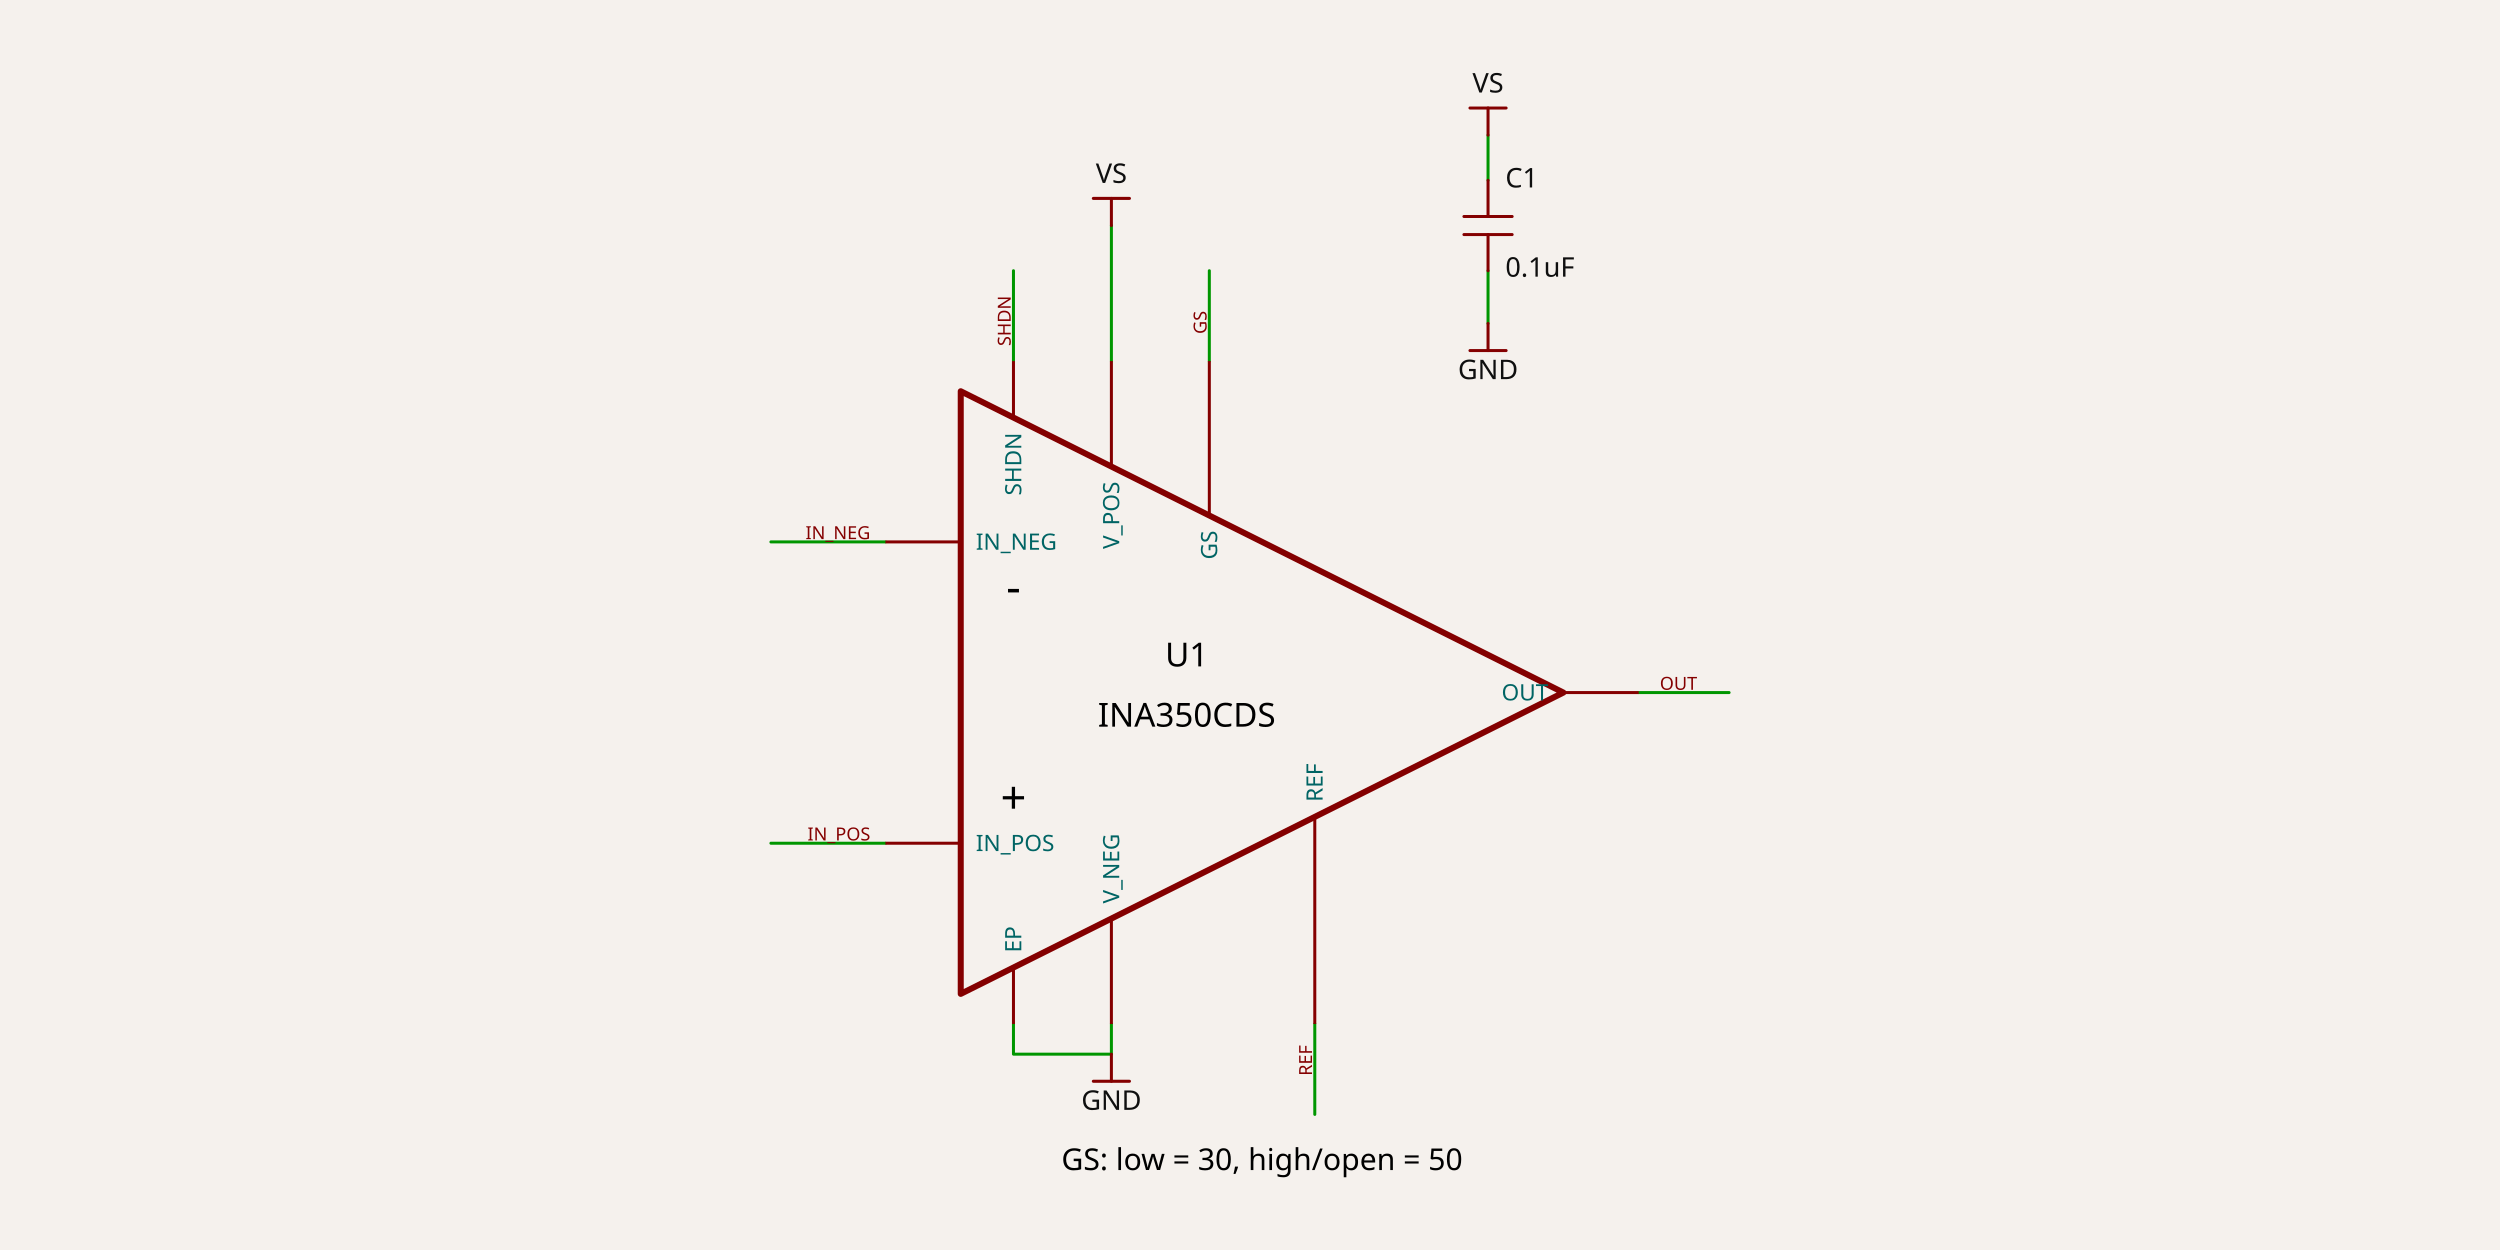
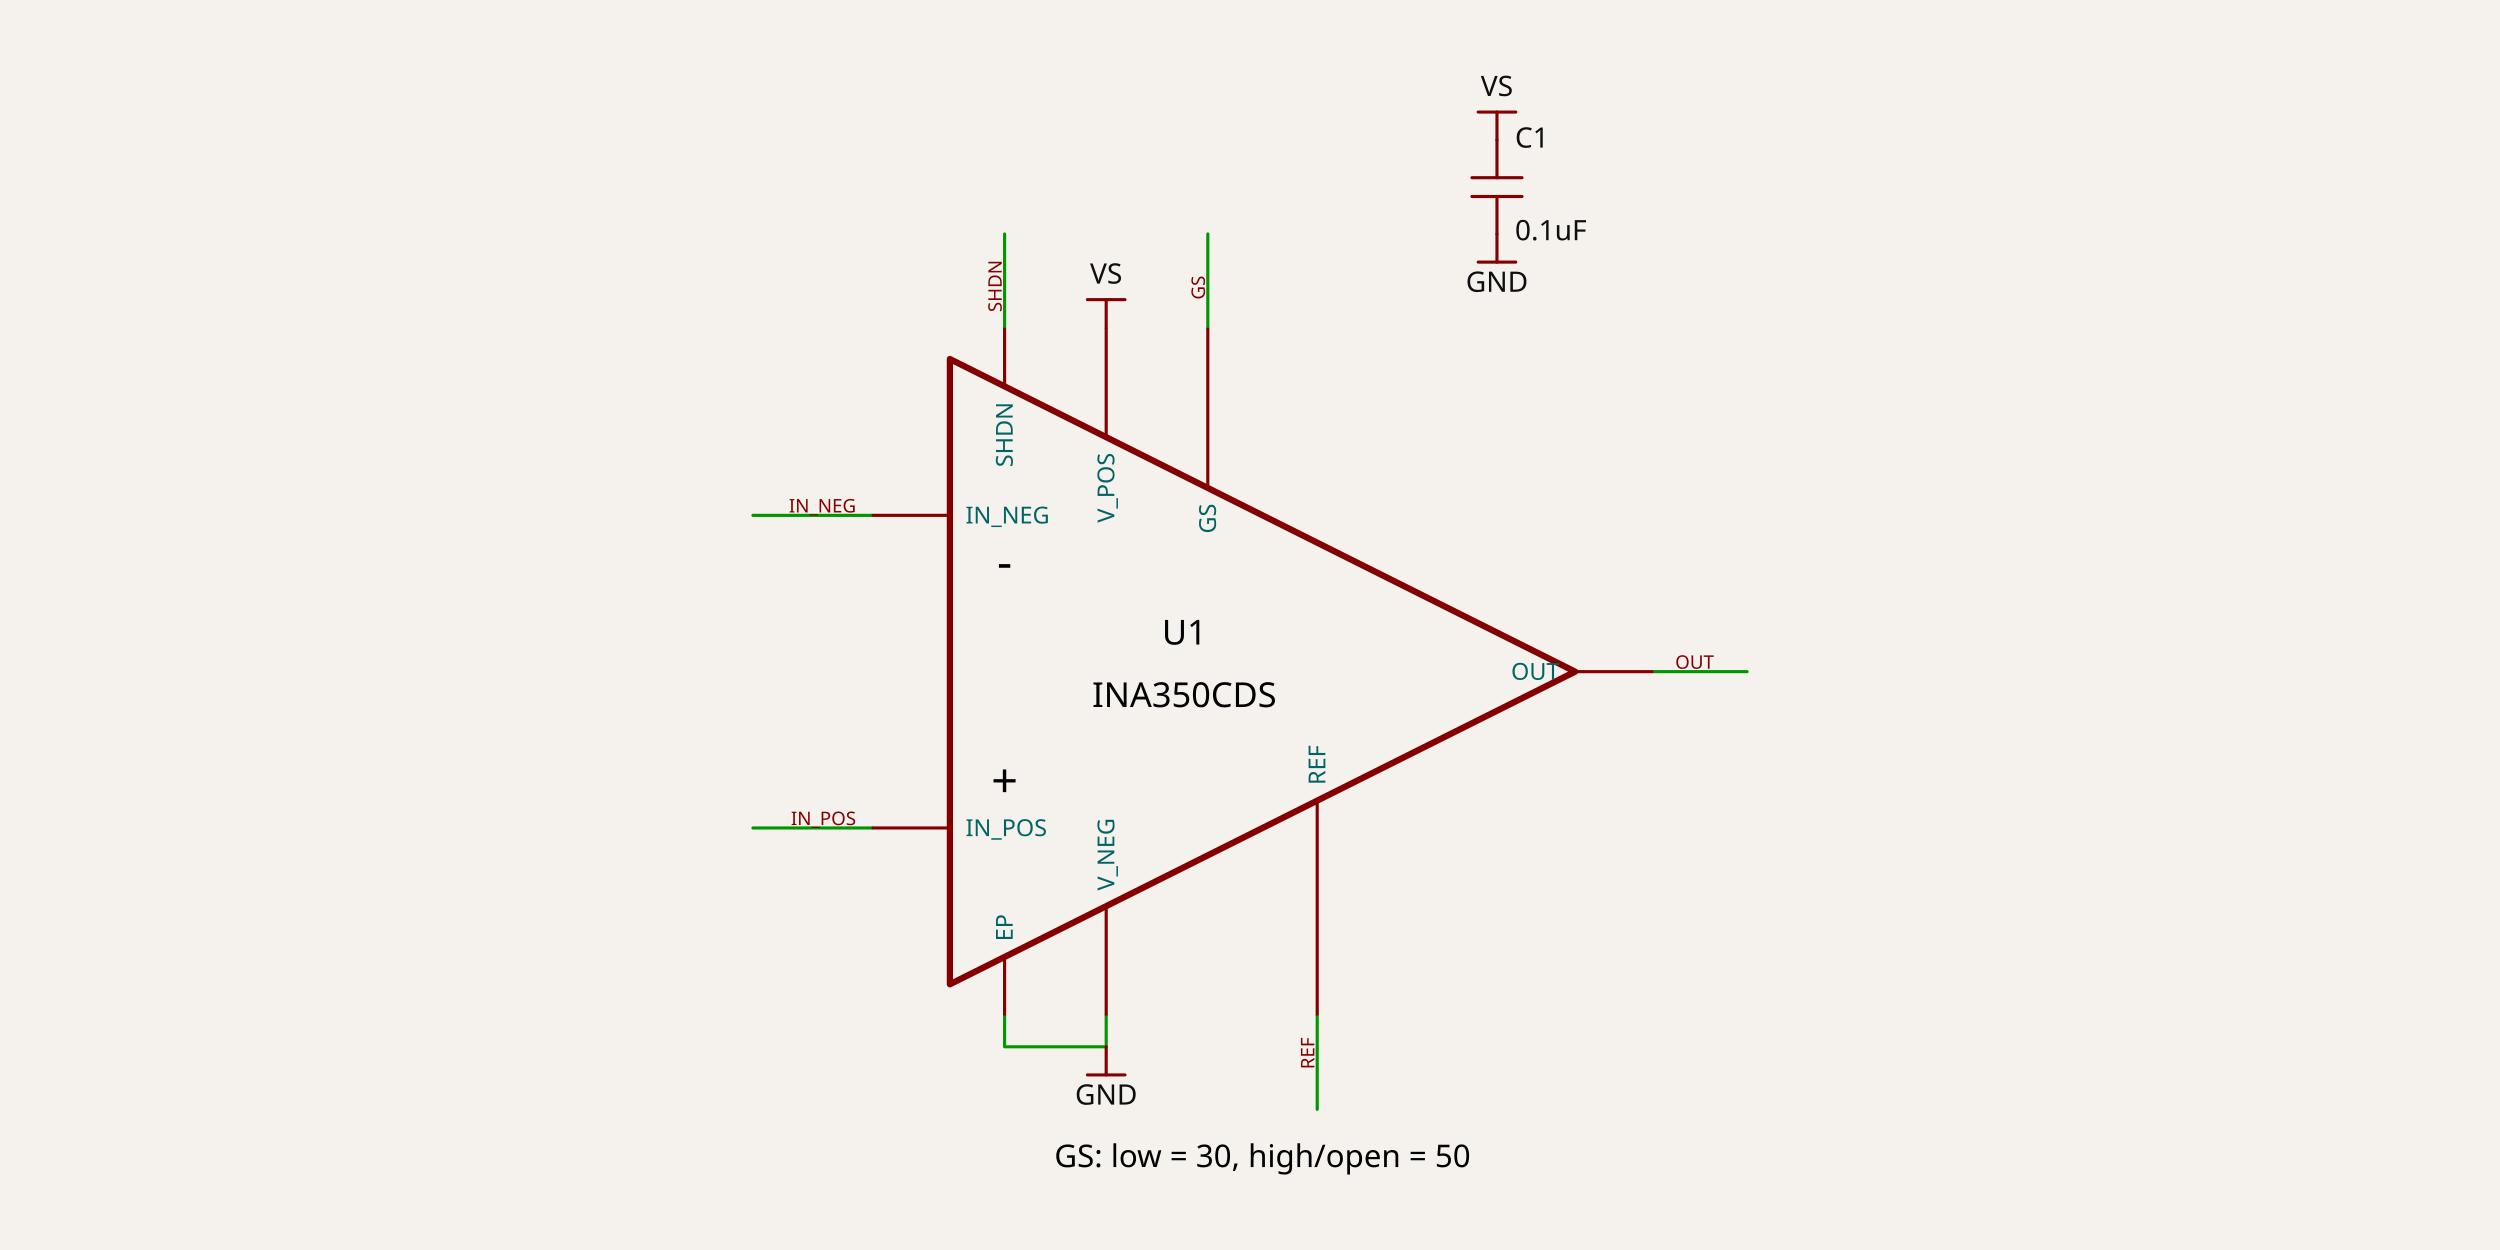
- <svg xmlns="http://www.w3.org/2000/svg" class="tscircuit-schematic" width="1200" height="600" style="background-color: rgb(245, 241, 237)" data-real-to-screen-transform="matrix(72.3158757453,0,0,-72.3158757453,605.7852700596,332.4312597426)">
+ <svg xmlns="http://www.w3.org/2000/svg" class="tscircuit-schematic" width="1200" height="600" style="background-color: rgb(245, 241, 237)" data-real-to-screen-transform="matrix(75.0287610251,0,0,-75.0287610251,606.002300882,322.3935842073)">
  <style>
              .boundary { fill: rgb(245, 241, 237); }
              .schematic-boundary { fill: none; stroke: #fff; }
              .component { fill: none; stroke: rgb(132, 0, 0); }
              .chip { fill: rgb(255, 255, 194); stroke: rgb(132, 0, 0); }
              .component-pin { fill: none; stroke: rgb(132, 0, 0); }
              .text { font-family: sans-serif; fill: rgb(0, 150, 0); }
              .pin-number { fill: rgb(169, 0, 0); }
              .port-label { fill: rgb(0, 100, 100); }
              .component-name { fill: rgb(0, 100, 100); }
              
            </style>
  <rect class="boundary" x="0" y="0" width="1200" height="600" />
-   <g class="trace sch-trace" data-layer="base" data-circuit-json-type="schematic_trace" data-schematic-trace-id="schematic_trace_0" data-subcircuit-connectivity-map-key="unnamedsubcircuitsubcircuit_source_group_0_connectivity_net3">
-     <path d="M 533.469 173.336 L 533.469 108.252" class="trace-invisible-hover-outline sch-trace-hitbox" stroke="rgb(0, 150, 0)" fill="none" stroke-width="11.571px" stroke-linecap="round" opacity="0" stroke-linejoin="round" />
-     <path class="sch-trace-path" d="M 533.469 173.336 L 533.469 108.252" stroke="rgb(0, 150, 0)" fill="none" stroke-width="1.446px" stroke-linecap="round" stroke-linejoin="round" />
+   <g class="trace sch-trace" data-layer="base" data-circuit-json-type="schematic_trace" data-schematic-trace-id="schematic_trace_0" data-subcircuit-connectivity-map-key="unnamedsubcircuitsubcircuit_source_group_0_connectivity_net6">
+     <path d="M 530.974 487.457 L 530.974 502.463 L 482.205 502.463 L 482.205 487.457" class="trace-invisible-hover-outline sch-trace-hitbox" stroke="rgb(0, 150, 0)" fill="none" stroke-width="12.005px" stroke-linecap="round" opacity="0" stroke-linejoin="round" />
+     <path class="sch-trace-path" d="M 530.974 487.457 L 530.974 502.463 L 482.205 502.463 L 482.205 487.457" stroke="rgb(0, 150, 0)" fill="none" stroke-width="1.501px" stroke-linecap="round" stroke-linejoin="round" />
  </g>
-   <g class="trace sch-trace" data-layer="base" data-circuit-json-type="schematic_trace" data-schematic-trace-id="schematic_trace_1" data-subcircuit-connectivity-map-key="unnamedsubcircuitsubcircuit_source_group_0_connectivity_net3">
-     <path d="M 714.259 86.557 L 714.259 64.863" class="trace-invisible-hover-outline sch-trace-hitbox" stroke="rgb(0, 150, 0)" fill="none" stroke-width="11.571px" stroke-linecap="round" opacity="0" stroke-linejoin="round" />
-     <path class="sch-trace-path" d="M 714.259 86.557 L 714.259 64.863" stroke="rgb(0, 150, 0)" fill="none" stroke-width="1.446px" stroke-linecap="round" stroke-linejoin="round" />
+   <g class="trace sch-trace" data-layer="base" data-circuit-json-type="schematic_trace" data-schematic-trace-id="schematic_trace_1" data-subcircuit-connectivity-map-key="unnamedsubcircuitsubcircuit_source_group_0_connectivity_net0">
+     <path d="M 418.43 247.365 L 361.409 247.365" class="trace-invisible-hover-outline sch-trace-hitbox" stroke="rgb(0, 150, 0)" fill="none" stroke-width="12.005px" stroke-linecap="round" opacity="0" stroke-linejoin="round" />
+     <path class="sch-trace-path" d="M 418.43 247.365 L 361.409 247.365" stroke="rgb(0, 150, 0)" fill="none" stroke-width="1.501px" stroke-linecap="round" stroke-linejoin="round" />
  </g>
-   <g class="trace sch-trace" data-layer="base" data-circuit-json-type="schematic_trace" data-schematic-trace-id="schematic_trace_2" data-subcircuit-connectivity-map-key="unnamedsubcircuitsubcircuit_source_group_0_connectivity_net7">
-     <path d="M 714.259 129.947 L 714.259 155.257" class="trace-invisible-hover-outline sch-trace-hitbox" stroke="rgb(0, 150, 0)" fill="none" stroke-width="11.571px" stroke-linecap="round" opacity="0" stroke-linejoin="round" />
-     <path class="sch-trace-path" d="M 714.259 129.947 L 714.259 155.257" stroke="rgb(0, 150, 0)" fill="none" stroke-width="1.446px" stroke-linecap="round" stroke-linejoin="round" />
+   <g class="trace sch-trace" data-layer="base" data-circuit-json-type="schematic_trace" data-schematic-trace-id="schematic_trace_2" data-subcircuit-connectivity-map-key="unnamedsubcircuitsubcircuit_source_group_0_connectivity_net1">
+     <path d="M 418.43 397.422 L 361.409 397.422" class="trace-invisible-hover-outline sch-trace-hitbox" stroke="rgb(0, 150, 0)" fill="none" stroke-width="12.005px" stroke-linecap="round" opacity="0" stroke-linejoin="round" />
+     <path class="sch-trace-path" d="M 418.43 397.422 L 361.409 397.422" stroke="rgb(0, 150, 0)" fill="none" stroke-width="1.501px" stroke-linecap="round" stroke-linejoin="round" />
  </g>
-   <g class="trace sch-trace" data-layer="base" data-circuit-json-type="schematic_trace" data-schematic-trace-id="schematic_trace_3" data-subcircuit-connectivity-map-key="unnamedsubcircuitsubcircuit_source_group_0_connectivity_net7">
-     <path d="M 533.469 491.526 L 533.469 505.989 L 486.464 505.989 L 486.464 491.526" class="trace-invisible-hover-outline sch-trace-hitbox" stroke="rgb(0, 150, 0)" fill="none" stroke-width="11.571px" stroke-linecap="round" opacity="0" stroke-linejoin="round" />
-     <path class="sch-trace-path" d="M 533.469 491.526 L 533.469 505.989 L 486.464 505.989 L 486.464 491.526" stroke="rgb(0, 150, 0)" fill="none" stroke-width="1.446px" stroke-linecap="round" stroke-linejoin="round" />
+   <g class="trace sch-trace" data-layer="base" data-circuit-json-type="schematic_trace" data-schematic-trace-id="schematic_trace_3" data-subcircuit-connectivity-map-key="unnamedsubcircuitsubcircuit_source_group_0_connectivity_net2">
+     <path d="M 793.574 322.394 L 838.591 322.394" class="trace-invisible-hover-outline sch-trace-hitbox" stroke="rgb(0, 150, 0)" fill="none" stroke-width="12.005px" stroke-linecap="round" opacity="0" stroke-linejoin="round" />
+     <path class="sch-trace-path" d="M 793.574 322.394 L 838.591 322.394" stroke="rgb(0, 150, 0)" fill="none" stroke-width="1.501px" stroke-linecap="round" stroke-linejoin="round" />
  </g>
-   <g class="trace sch-trace" data-layer="base" data-circuit-json-type="schematic_trace" data-schematic-trace-id="schematic_trace_4" data-subcircuit-connectivity-map-key="unnamedsubcircuitsubcircuit_source_group_0_connectivity_net0">
-     <path d="M 424.996 260.115 L 370.036 260.115" class="trace-invisible-hover-outline sch-trace-hitbox" stroke="rgb(0, 150, 0)" fill="none" stroke-width="11.571px" stroke-linecap="round" opacity="0" stroke-linejoin="round" />
-     <path class="sch-trace-path" d="M 424.996 260.115 L 370.036 260.115" stroke="rgb(0, 150, 0)" fill="none" stroke-width="1.446px" stroke-linecap="round" stroke-linejoin="round" />
+   <g class="trace sch-trace" data-layer="base" data-circuit-json-type="schematic_trace" data-schematic-trace-id="schematic_trace_4" data-subcircuit-connectivity-map-key="unnamedsubcircuitsubcircuit_source_group_0_connectivity_net4">
+     <path d="M 482.205 157.33 L 482.205 112.313" class="trace-invisible-hover-outline sch-trace-hitbox" stroke="rgb(0, 150, 0)" fill="none" stroke-width="12.005px" stroke-linecap="round" opacity="0" stroke-linejoin="round" />
+     <path class="sch-trace-path" d="M 482.205 157.33 L 482.205 112.313" stroke="rgb(0, 150, 0)" fill="none" stroke-width="1.501px" stroke-linecap="round" stroke-linejoin="round" />
  </g>
-   <g class="trace sch-trace" data-layer="base" data-circuit-json-type="schematic_trace" data-schematic-trace-id="schematic_trace_5" data-subcircuit-connectivity-map-key="unnamedsubcircuitsubcircuit_source_group_0_connectivity_net1">
-     <path d="M 424.996 404.747 L 370.036 404.747" class="trace-invisible-hover-outline sch-trace-hitbox" stroke="rgb(0, 150, 0)" fill="none" stroke-width="11.571px" stroke-linecap="round" opacity="0" stroke-linejoin="round" />
-     <path class="sch-trace-path" d="M 424.996 404.747 L 370.036 404.747" stroke="rgb(0, 150, 0)" fill="none" stroke-width="1.446px" stroke-linecap="round" stroke-linejoin="round" />
+   <g class="trace sch-trace" data-layer="base" data-circuit-json-type="schematic_trace" data-schematic-trace-id="schematic_trace_5" data-subcircuit-connectivity-map-key="unnamedsubcircuitsubcircuit_source_group_0_connectivity_net5">
+     <path d="M 579.742 157.33 L 579.742 112.313" class="trace-invisible-hover-outline sch-trace-hitbox" stroke="rgb(0, 150, 0)" fill="none" stroke-width="12.005px" stroke-linecap="round" opacity="0" stroke-linejoin="round" />
+     <path class="sch-trace-path" d="M 579.742 157.33 L 579.742 112.313" stroke="rgb(0, 150, 0)" fill="none" stroke-width="1.501px" stroke-linecap="round" stroke-linejoin="round" />
  </g>
-   <g class="trace sch-trace" data-layer="base" data-circuit-json-type="schematic_trace" data-schematic-trace-id="schematic_trace_6" data-subcircuit-connectivity-map-key="unnamedsubcircuitsubcircuit_source_group_0_connectivity_net2">
-     <path d="M 786.575 332.431 L 829.964 332.431" class="trace-invisible-hover-outline sch-trace-hitbox" stroke="rgb(0, 150, 0)" fill="none" stroke-width="11.571px" stroke-linecap="round" opacity="0" stroke-linejoin="round" />
-     <path class="sch-trace-path" d="M 786.575 332.431 L 829.964 332.431" stroke="rgb(0, 150, 0)" fill="none" stroke-width="1.446px" stroke-linecap="round" stroke-linejoin="round" />
+   <g class="trace sch-trace" data-layer="base" data-circuit-json-type="schematic_trace" data-schematic-trace-id="schematic_trace_6" data-subcircuit-connectivity-map-key="unnamedsubcircuitsubcircuit_source_group_0_connectivity_net7">
+     <path d="M 632.262 487.457 L 632.262 532.474" class="trace-invisible-hover-outline sch-trace-hitbox" stroke="rgb(0, 150, 0)" fill="none" stroke-width="12.005px" stroke-linecap="round" opacity="0" stroke-linejoin="round" />
+     <path class="sch-trace-path" d="M 632.262 487.457 L 632.262 532.474" stroke="rgb(0, 150, 0)" fill="none" stroke-width="1.501px" stroke-linecap="round" stroke-linejoin="round" />
  </g>
-   <g class="trace sch-trace" data-layer="base" data-circuit-json-type="schematic_trace" data-schematic-trace-id="schematic_trace_7" data-subcircuit-connectivity-map-key="unnamedsubcircuitsubcircuit_source_group_0_connectivity_net4">
-     <path d="M 486.464 173.336 L 486.464 129.947" class="trace-invisible-hover-outline sch-trace-hitbox" stroke="rgb(0, 150, 0)" fill="none" stroke-width="11.571px" stroke-linecap="round" opacity="0" stroke-linejoin="round" />
-     <path class="sch-trace-path" d="M 486.464 173.336 L 486.464 129.947" stroke="rgb(0, 150, 0)" fill="none" stroke-width="1.446px" stroke-linecap="round" stroke-linejoin="round" />
-   </g>
-   <g class="trace sch-trace" data-layer="base" data-circuit-json-type="schematic_trace" data-schematic-trace-id="schematic_trace_8" data-subcircuit-connectivity-map-key="unnamedsubcircuitsubcircuit_source_group_0_connectivity_net5">
-     <path d="M 580.475 173.336 L 580.475 129.947" class="trace-invisible-hover-outline sch-trace-hitbox" stroke="rgb(0, 150, 0)" fill="none" stroke-width="11.571px" stroke-linecap="round" opacity="0" stroke-linejoin="round" />
-     <path class="sch-trace-path" d="M 580.475 173.336 L 580.475 129.947" stroke="rgb(0, 150, 0)" fill="none" stroke-width="1.446px" stroke-linecap="round" stroke-linejoin="round" />
-   </g>
-   <g class="trace sch-trace" data-layer="base" data-circuit-json-type="schematic_trace" data-schematic-trace-id="schematic_trace_9" data-subcircuit-connectivity-map-key="unnamedsubcircuitsubcircuit_source_group_0_connectivity_net8">
-     <path d="M 631.096 491.526 L 631.096 534.916" class="trace-invisible-hover-outline sch-trace-hitbox" stroke="rgb(0, 150, 0)" fill="none" stroke-width="11.571px" stroke-linecap="round" opacity="0" stroke-linejoin="round" />
-     <path class="sch-trace-path" d="M 631.096 491.526 L 631.096 534.916" stroke="rgb(0, 150, 0)" fill="none" stroke-width="1.446px" stroke-linecap="round" stroke-linejoin="round" />
-   </g>
-   <g class="trace-overlays sch-trace-overlays" data-layer="overlay" data-circuit-json-type="schematic_trace" data-schematic-trace-id="schematic_trace_0" data-subcircuit-connectivity-map-key="unnamedsubcircuitsubcircuit_source_group_0_connectivity_net3" />
-   <g class="trace-overlays sch-trace-overlays" data-layer="overlay" data-circuit-json-type="schematic_trace" data-schematic-trace-id="schematic_trace_1" data-subcircuit-connectivity-map-key="unnamedsubcircuitsubcircuit_source_group_0_connectivity_net3" />
-   <g class="trace-overlays sch-trace-overlays" data-layer="overlay" data-circuit-json-type="schematic_trace" data-schematic-trace-id="schematic_trace_2" data-subcircuit-connectivity-map-key="unnamedsubcircuitsubcircuit_source_group_0_connectivity_net7" />
-   <g class="trace-overlays sch-trace-overlays" data-layer="overlay" data-circuit-json-type="schematic_trace" data-schematic-trace-id="schematic_trace_3" data-subcircuit-connectivity-map-key="unnamedsubcircuitsubcircuit_source_group_0_connectivity_net7" />
-   <g class="trace-overlays sch-trace-overlays" data-layer="overlay" data-circuit-json-type="schematic_trace" data-schematic-trace-id="schematic_trace_4" data-subcircuit-connectivity-map-key="unnamedsubcircuitsubcircuit_source_group_0_connectivity_net0" />
-   <g class="trace-overlays sch-trace-overlays" data-layer="overlay" data-circuit-json-type="schematic_trace" data-schematic-trace-id="schematic_trace_5" data-subcircuit-connectivity-map-key="unnamedsubcircuitsubcircuit_source_group_0_connectivity_net1" />
-   <g class="trace-overlays sch-trace-overlays" data-layer="overlay" data-circuit-json-type="schematic_trace" data-schematic-trace-id="schematic_trace_6" data-subcircuit-connectivity-map-key="unnamedsubcircuitsubcircuit_source_group_0_connectivity_net2" />
-   <g class="trace-overlays sch-trace-overlays" data-layer="overlay" data-circuit-json-type="schematic_trace" data-schematic-trace-id="schematic_trace_7" data-subcircuit-connectivity-map-key="unnamedsubcircuitsubcircuit_source_group_0_connectivity_net4" />
-   <g class="trace-overlays sch-trace-overlays" data-layer="overlay" data-circuit-json-type="schematic_trace" data-schematic-trace-id="schematic_trace_8" data-subcircuit-connectivity-map-key="unnamedsubcircuitsubcircuit_source_group_0_connectivity_net5" />
-   <g class="trace-overlays sch-trace-overlays" data-layer="overlay" data-circuit-json-type="schematic_trace" data-schematic-trace-id="schematic_trace_9" data-subcircuit-connectivity-map-key="unnamedsubcircuitsubcircuit_source_group_0_connectivity_net8" />
+   <g class="trace-overlays sch-trace-overlays" data-layer="overlay" data-circuit-json-type="schematic_trace" data-schematic-trace-id="schematic_trace_0" data-subcircuit-connectivity-map-key="unnamedsubcircuitsubcircuit_source_group_0_connectivity_net6" />
+   <g class="trace-overlays sch-trace-overlays" data-layer="overlay" data-circuit-json-type="schematic_trace" data-schematic-trace-id="schematic_trace_1" data-subcircuit-connectivity-map-key="unnamedsubcircuitsubcircuit_source_group_0_connectivity_net0" />
+   <g class="trace-overlays sch-trace-overlays" data-layer="overlay" data-circuit-json-type="schematic_trace" data-schematic-trace-id="schematic_trace_2" data-subcircuit-connectivity-map-key="unnamedsubcircuitsubcircuit_source_group_0_connectivity_net1" />
+   <g class="trace-overlays sch-trace-overlays" data-layer="overlay" data-circuit-json-type="schematic_trace" data-schematic-trace-id="schematic_trace_3" data-subcircuit-connectivity-map-key="unnamedsubcircuitsubcircuit_source_group_0_connectivity_net2" />
+   <g class="trace-overlays sch-trace-overlays" data-layer="overlay" data-circuit-json-type="schematic_trace" data-schematic-trace-id="schematic_trace_4" data-subcircuit-connectivity-map-key="unnamedsubcircuitsubcircuit_source_group_0_connectivity_net4" />
+   <g class="trace-overlays sch-trace-overlays" data-layer="overlay" data-circuit-json-type="schematic_trace" data-schematic-trace-id="schematic_trace_5" data-subcircuit-connectivity-map-key="unnamedsubcircuitsubcircuit_source_group_0_connectivity_net5" />
+   <g class="trace-overlays sch-trace-overlays" data-layer="overlay" data-circuit-json-type="schematic_trace" data-schematic-trace-id="schematic_trace_6" data-subcircuit-connectivity-map-key="unnamedsubcircuitsubcircuit_source_group_0_connectivity_net7" />
  <g class="sch-component" data-circuit-json-type="schematic_component" data-schematic-component-id="schematic_component_0">
-     <line class="sch-line" x1="424.996" y1="260.115" x2="461.154" y2="260.115" stroke="rgba(132, 0, 0)" stroke-width="1.446" data-schematic-line-id="schematic_line_0" data-schematic-component-id="schematic_component_0" />
-     <line class="sch-line" x1="424.996" y1="404.747" x2="461.154" y2="404.747" stroke="rgba(132, 0, 0)" stroke-width="1.446" data-schematic-line-id="schematic_line_1" data-schematic-component-id="schematic_component_0" />
-     <line class="sch-line" x1="786.575" y1="332.431" x2="750.417" y2="332.431" stroke="rgba(132, 0, 0)" stroke-width="1.446" data-schematic-line-id="schematic_line_2" data-schematic-component-id="schematic_component_0" />
-     <line class="sch-line" x1="486.464" y1="173.336" x2="486.464" y2="200.455" stroke="rgba(132, 0, 0)" stroke-width="1.446" data-schematic-line-id="schematic_line_3" data-schematic-component-id="schematic_component_0" />
-     <line class="sch-line" x1="533.469" y1="173.336" x2="533.469" y2="223.957" stroke="rgba(132, 0, 0)" stroke-width="1.446" data-schematic-line-id="schematic_line_4" data-schematic-component-id="schematic_component_0" />
-     <line class="sch-line" x1="580.475" y1="173.336" x2="580.475" y2="247.46" stroke="rgba(132, 0, 0)" stroke-width="1.446" data-schematic-line-id="schematic_line_5" data-schematic-component-id="schematic_component_0" />
-     <line class="sch-line" x1="486.464" y1="491.526" x2="486.464" y2="464.408" stroke="rgba(132, 0, 0)" stroke-width="1.446" data-schematic-line-id="schematic_line_6" data-schematic-component-id="schematic_component_0" />
-     <line class="sch-line" x1="533.469" y1="491.526" x2="533.469" y2="440.905" stroke="rgba(132, 0, 0)" stroke-width="1.446" data-schematic-line-id="schematic_line_7" data-schematic-component-id="schematic_component_0" />
-     <line class="sch-line" x1="631.096" y1="491.526" x2="631.096" y2="392.092" stroke="rgba(132, 0, 0)" stroke-width="1.446" data-schematic-line-id="schematic_line_8" data-schematic-component-id="schematic_component_0" />
-     <path class="sch-path" d="M 461.154 187.8 L 750.417 332.431 L 461.154 477.063 L 461.154 187.8" stroke="rgb(132, 0, 0)" stroke-width="2.893" fill="none" stroke-linecap="round" stroke-linejoin="round" data-schematic-component-id="schematic_component_0" />
-     <text class="port-label sch-pin-label" x="468.385" y="260.115" style="font-family: sans-serif;" fill="rgb(0, 100, 100)" text-anchor="start" dominant-baseline="middle" font-size="10.847px" transform="">IN_NEG</text>
-     <text class="port-label sch-pin-label" x="468.385" y="404.747" style="font-family: sans-serif;" fill="rgb(0, 100, 100)" text-anchor="start" dominant-baseline="middle" font-size="10.847px" transform="">IN_POS</text>
-     <text class="port-label sch-pin-label" x="743.185" y="332.431" style="font-family: sans-serif;" fill="rgb(0, 100, 100)" text-anchor="end" dominant-baseline="middle" font-size="10.847px" transform="">OUT</text>
-     <text class="port-label sch-pin-label" x="486.464" y="207.686" style="font-family: sans-serif;" fill="rgb(0, 100, 100)" text-anchor="end" dominant-baseline="middle" font-size="10.847px" transform="rotate(-90 486.4641 207.6864)">SHDN</text>
-     <text class="port-label sch-pin-label" x="533.469" y="231.189" style="font-family: sans-serif;" fill="rgb(0, 100, 100)" text-anchor="end" dominant-baseline="middle" font-size="10.847px" transform="rotate(-90 533.4694 231.189)">V_POS</text>
-     <text class="port-label sch-pin-label" x="580.475" y="254.692" style="font-family: sans-serif;" fill="rgb(0, 100, 100)" text-anchor="end" dominant-baseline="middle" font-size="10.847px" transform="rotate(-90 580.4747 254.6917)">GS</text>
-     <text class="port-label sch-pin-label" x="486.464" y="457.176" style="font-family: sans-serif;" fill="rgb(0, 100, 100)" text-anchor="start" dominant-baseline="middle" font-size="10.847px" transform="rotate(-90 486.4641 457.1761)">EP</text>
-     <text class="port-label sch-pin-label" x="533.469" y="433.673" style="font-family: sans-serif;" fill="rgb(0, 100, 100)" text-anchor="start" dominant-baseline="middle" font-size="10.847px" transform="rotate(-90 533.4694 433.6735)">V_NEG</text>
-     <text class="port-label sch-pin-label" x="631.096" y="384.86" style="font-family: sans-serif;" fill="rgb(0, 100, 100)" text-anchor="start" dominant-baseline="middle" font-size="10.847px" transform="rotate(-90 631.0958 384.8603)">REF</text>
+     <line class="sch-line" x1="418.43" y1="247.365" x2="455.945" y2="247.365" stroke="rgba(132, 0, 0)" stroke-width="1.501" data-schematic-line-id="schematic_line_0" data-schematic-component-id="schematic_component_0" />
+     <line class="sch-line" x1="418.43" y1="397.422" x2="455.945" y2="397.422" stroke="rgba(132, 0, 0)" stroke-width="1.501" data-schematic-line-id="schematic_line_1" data-schematic-component-id="schematic_component_0" />
+     <line class="sch-line" x1="793.574" y1="322.394" x2="756.06" y2="322.394" stroke="rgba(132, 0, 0)" stroke-width="1.501" data-schematic-line-id="schematic_line_2" data-schematic-component-id="schematic_component_0" />
+     <line class="sch-line" x1="482.205" y1="157.33" x2="482.205" y2="185.466" stroke="rgba(132, 0, 0)" stroke-width="1.501" data-schematic-line-id="schematic_line_3" data-schematic-component-id="schematic_component_0" />
+     <line class="sch-line" x1="530.974" y1="157.33" x2="530.974" y2="209.85" stroke="rgba(132, 0, 0)" stroke-width="1.501" data-schematic-line-id="schematic_line_4" data-schematic-component-id="schematic_component_0" />
+     <line class="sch-line" x1="579.742" y1="157.33" x2="579.742" y2="234.235" stroke="rgba(132, 0, 0)" stroke-width="1.501" data-schematic-line-id="schematic_line_5" data-schematic-component-id="schematic_component_0" />
+     <line class="sch-line" x1="482.205" y1="487.457" x2="482.205" y2="459.321" stroke="rgba(132, 0, 0)" stroke-width="1.501" data-schematic-line-id="schematic_line_6" data-schematic-component-id="schematic_component_0" />
+     <line class="sch-line" x1="530.974" y1="487.457" x2="530.974" y2="434.937" stroke="rgba(132, 0, 0)" stroke-width="1.501" data-schematic-line-id="schematic_line_7" data-schematic-component-id="schematic_component_0" />
+     <line class="sch-line" x1="632.262" y1="487.457" x2="632.262" y2="384.292" stroke="rgba(132, 0, 0)" stroke-width="1.501" data-schematic-line-id="schematic_line_8" data-schematic-component-id="schematic_component_0" />
+     <path class="sch-path" d="M 455.945 172.336 L 756.06 322.394 L 455.945 472.451 L 455.945 172.336" stroke="rgb(132, 0, 0)" stroke-width="3.001" fill="none" stroke-linecap="round" stroke-linejoin="round" data-schematic-component-id="schematic_component_0" />
+     <text class="port-label sch-pin-label" x="463.448" y="247.365" style="font-family: sans-serif;" fill="rgb(0, 100, 100)" text-anchor="start" dominant-baseline="middle" font-size="11.254px" transform="">IN_NEG</text>
+     <text class="port-label sch-pin-label" x="463.448" y="397.422" style="font-family: sans-serif;" fill="rgb(0, 100, 100)" text-anchor="start" dominant-baseline="middle" font-size="11.254px" transform="">IN_POS</text>
+     <text class="port-label sch-pin-label" x="748.557" y="322.394" style="font-family: sans-serif;" fill="rgb(0, 100, 100)" text-anchor="end" dominant-baseline="middle" font-size="11.254px" transform="">OUT</text>
+     <text class="port-label sch-pin-label" x="482.205" y="192.969" style="font-family: sans-serif;" fill="rgb(0, 100, 100)" text-anchor="end" dominant-baseline="middle" font-size="11.254px" transform="rotate(-90 482.2048 192.969)">SHDN</text>
+     <text class="port-label sch-pin-label" x="530.974" y="217.353" style="font-family: sans-serif;" fill="rgb(0, 100, 100)" text-anchor="end" dominant-baseline="middle" font-size="11.254px" transform="rotate(-90 530.9735 217.3533)">V_POS</text>
+     <text class="port-label sch-pin-label" x="579.742" y="241.738" style="font-family: sans-serif;" fill="rgb(0, 100, 100)" text-anchor="end" dominant-baseline="middle" font-size="11.254px" transform="rotate(-90 579.7422 241.7377)">GS</text>
+     <text class="port-label sch-pin-label" x="482.205" y="451.818" style="font-family: sans-serif;" fill="rgb(0, 100, 100)" text-anchor="start" dominant-baseline="middle" font-size="11.254px" transform="rotate(-90 482.2048 451.8182)">EP</text>
+     <text class="port-label sch-pin-label" x="530.974" y="427.434" style="font-family: sans-serif;" fill="rgb(0, 100, 100)" text-anchor="start" dominant-baseline="middle" font-size="11.254px" transform="rotate(-90 530.9735 427.4338)">V_NEG</text>
+     <text class="port-label sch-pin-label" x="632.262" y="376.789" style="font-family: sans-serif;" fill="rgb(0, 100, 100)" text-anchor="start" dominant-baseline="middle" font-size="11.254px" transform="rotate(-90 632.2624 376.7894)">REF</text>
  </g>
  <g class="sch-component" data-circuit-json-type="schematic_component" data-schematic-component-id="schematic_component_1">
-     <rect class="component-overlay sch-component-overlay" x="702.687" y="86.557" width="23.144" height="43.39" fill="transparent" />
-     <path class="sch-component-symbol-path" d="M 714.259 129.947 L 714.259 112.591" stroke="rgb(132, 0, 0)" fill="none" stroke-width="1.446px" stroke-linecap="round" />
-     <path class="sch-component-symbol-path" d="M 714.259 103.913 L 714.259 86.557" stroke="rgb(132, 0, 0)" fill="none" stroke-width="1.446px" stroke-linecap="round" />
-     <path class="sch-component-symbol-path" d="M 725.831 112.591 L 702.687 112.591" stroke="rgb(132, 0, 0)" fill="none" stroke-width="1.446px" stroke-linecap="round" />
-     <path class="sch-component-symbol-path" d="M 725.831 103.913 L 702.687 103.913" stroke="rgb(132, 0, 0)" fill="none" stroke-width="1.446px" stroke-linecap="round" />
-     <text class="sch-component-name sch-component-text" x="722.575" y="93.789" stroke="rgb(245, 241, 237)" stroke-width="1.446px" paint-order="stroke" fill="rgb(15, 15, 15)" font-family="sans-serif" text-anchor="start" dominant-baseline="ideographic" font-size="13.017px">C1</text>
-     <text class="sch-component-text" x="722.575" y="122.715" fill="rgb(15, 15, 15)" font-family="sans-serif" text-anchor="start" dominant-baseline="hanging" font-size="13.017px">0.1uF</text>
+     <rect class="component-overlay sch-component-overlay" x="706.539" y="67.296" width="24.012" height="45.017" fill="transparent" />
+     <path class="sch-component-symbol-path" d="M 718.545 112.313 L 718.545 94.306" stroke="rgb(132, 0, 0)" fill="none" stroke-width="1.501px" stroke-linecap="round" />
+     <path class="sch-component-symbol-path" d="M 718.545 85.303 L 718.545 67.296" stroke="rgb(132, 0, 0)" fill="none" stroke-width="1.501px" stroke-linecap="round" />
+     <path class="sch-component-symbol-path" d="M 730.552 94.306 L 706.539 94.306" stroke="rgb(132, 0, 0)" fill="none" stroke-width="1.501px" stroke-linecap="round" />
+     <path class="sch-component-symbol-path" d="M 730.552 85.303 L 706.539 85.303" stroke="rgb(132, 0, 0)" fill="none" stroke-width="1.501px" stroke-linecap="round" />
+     <text class="sch-component-name sch-component-text" x="727.174" y="74.799" stroke="rgb(245, 241, 237)" stroke-width="1.501px" paint-order="stroke" fill="rgb(15, 15, 15)" font-family="sans-serif" text-anchor="start" dominant-baseline="ideographic" font-size="13.505px">C1</text>
+     <text class="sch-component-text" x="727.174" y="104.81" fill="rgb(15, 15, 15)" font-family="sans-serif" text-anchor="start" dominant-baseline="hanging" font-size="13.505px">0.1uF</text>
  </g>
  <g class="schematic-port-hover sch-port-hover" data-schematic-port-id="source_port_0">
-     <circle cx="424.996" cy="260.115" r="2.893" fill="red" opacity="0" />
+     <circle cx="418.43" cy="247.365" r="3.001" fill="red" opacity="0" />
  </g>
  <g class="schematic-port-hover sch-port-hover" data-schematic-port-id="source_port_1">
-     <circle cx="424.996" cy="404.747" r="2.893" fill="red" opacity="0" />
+     <circle cx="418.43" cy="397.422" r="3.001" fill="red" opacity="0" />
  </g>
  <g class="schematic-port-hover sch-port-hover" data-schematic-port-id="source_port_2">
-     <circle cx="786.575" cy="332.431" r="2.893" fill="red" opacity="0" />
+     <circle cx="793.574" cy="322.394" r="3.001" fill="red" opacity="0" />
  </g>
  <g class="schematic-port-hover sch-port-hover" data-schematic-port-id="source_port_3">
-     <circle cx="486.464" cy="173.336" r="2.893" fill="red" opacity="0" />
+     <circle cx="482.205" cy="157.33" r="3.001" fill="red" opacity="0" />
  </g>
  <g class="schematic-port-hover sch-port-hover" data-schematic-port-id="source_port_4">
-     <circle cx="533.469" cy="173.336" r="2.893" fill="red" opacity="0" />
+     <circle cx="530.974" cy="157.33" r="3.001" fill="red" opacity="0" />
  </g>
  <g class="schematic-port-hover sch-port-hover" data-schematic-port-id="source_port_5">
-     <circle cx="580.475" cy="173.336" r="2.893" fill="red" opacity="0" />
+     <circle cx="579.742" cy="157.33" r="3.001" fill="red" opacity="0" />
  </g>
  <g class="schematic-port-hover sch-port-hover" data-schematic-port-id="source_port_6">
-     <circle cx="486.464" cy="491.526" r="2.893" fill="red" opacity="0" />
+     <circle cx="482.205" cy="487.457" r="3.001" fill="red" opacity="0" />
  </g>
  <g class="schematic-port-hover sch-port-hover" data-schematic-port-id="source_port_7">
-     <circle cx="533.469" cy="491.526" r="2.893" fill="red" opacity="0" />
+     <circle cx="530.974" cy="487.457" r="3.001" fill="red" opacity="0" />
  </g>
  <g class="schematic-port-hover sch-port-hover" data-schematic-port-id="source_port_8">
-     <circle cx="631.096" cy="491.526" r="2.893" fill="red" opacity="0" />
+     <circle cx="632.262" cy="487.457" r="3.001" fill="red" opacity="0" />
  </g>
  <g class="schematic-port-hover sch-port-hover" data-schematic-port-id="source_port_9">
-     <circle cx="714.259" cy="86.557" r="2.893" fill="red" opacity="0" />
+     <circle cx="718.545" cy="67.296" r="3.001" fill="red" opacity="0" />
  </g>
  <g class="schematic-port-hover sch-port-hover" data-schematic-port-id="source_port_10">
-     <circle cx="714.259" cy="129.947" r="2.893" fill="red" opacity="0" />
+     <circle cx="718.545" cy="112.313" r="3.001" fill="red" opacity="0" />
  </g>
-   <rect class="component-overlay sch-component-overlay sch-net-label-overlay" data-circuit-json-type="schematic_net_label" data-schematic-net-label-id="schematic_net_label_0" x="524.791" y="95.235" width="17.356" height="13.017" fill="transparent" />
-   <path class="sch-net-label-symbol-path" data-circuit-json-type="schematic_net_label" data-schematic-net-label-id="schematic_net_label_0" d="M 542.147 95.235 L 524.791 95.235" stroke="rgb(132, 0, 0)" fill="none" stroke-width="1.446px" stroke-linecap="round" />
-   <path class="sch-net-label-symbol-path" data-circuit-json-type="schematic_net_label" data-schematic-net-label-id="schematic_net_label_0" d="M 533.469 95.235 L 533.469 108.252" stroke="rgb(132, 0, 0)" fill="none" stroke-width="1.446px" stroke-linecap="round" />
-   <text class="sch-net-label-symbol-text" data-circuit-json-type="schematic_net_label" data-schematic-net-label-id="schematic_net_label_0" x="533.469" y="91.619" fill="rgb(15, 15, 15)" font-family="sans-serif" text-anchor="middle" dominant-baseline="ideographic" font-size="13.017px">VS</text>
-   <rect class="component-overlay sch-component-overlay sch-net-label-overlay" data-circuit-json-type="schematic_net_label" data-schematic-net-label-id="schematic_net_label_1" x="705.581" y="51.846" width="17.356" height="13.017" fill="transparent" />
-   <path class="sch-net-label-symbol-path" data-circuit-json-type="schematic_net_label" data-schematic-net-label-id="schematic_net_label_1" d="M 722.937 51.846 L 705.581 51.846" stroke="rgb(132, 0, 0)" fill="none" stroke-width="1.446px" stroke-linecap="round" />
-   <path class="sch-net-label-symbol-path" data-circuit-json-type="schematic_net_label" data-schematic-net-label-id="schematic_net_label_1" d="M 714.259 51.846 L 714.259 64.863" stroke="rgb(132, 0, 0)" fill="none" stroke-width="1.446px" stroke-linecap="round" />
-   <text class="sch-net-label-symbol-text" data-circuit-json-type="schematic_net_label" data-schematic-net-label-id="schematic_net_label_1" x="714.259" y="48.23" fill="rgb(15, 15, 15)" font-family="sans-serif" text-anchor="middle" dominant-baseline="ideographic" font-size="13.017px">VS</text>
-   <rect class="component-overlay sch-component-overlay sch-net-label-overlay" data-circuit-json-type="schematic_net_label" data-schematic-net-label-id="schematic_net_label_2" x="705.581" y="155.257" width="17.356" height="13.017" fill="transparent" />
-   <path class="sch-net-label-symbol-path" data-circuit-json-type="schematic_net_label" data-schematic-net-label-id="schematic_net_label_2" d="M 705.581 168.274 L 722.937 168.274" stroke="rgb(132, 0, 0)" fill="none" stroke-width="1.446px" stroke-linecap="round" />
-   <path class="sch-net-label-symbol-path" data-circuit-json-type="schematic_net_label" data-schematic-net-label-id="schematic_net_label_2" d="M 714.259 168.274 L 714.259 155.257" stroke="rgb(132, 0, 0)" fill="none" stroke-width="1.446px" stroke-linecap="round" />
-   <text class="sch-net-label-symbol-text" data-circuit-json-type="schematic_net_label" data-schematic-net-label-id="schematic_net_label_2" x="714.259" y="171.89" fill="rgb(15, 15, 15)" font-family="sans-serif" text-anchor="middle" dominant-baseline="hanging" font-size="13.017px">GND</text>
-   <rect class="component-overlay sch-component-overlay sch-net-label-overlay" data-circuit-json-type="schematic_net_label" data-schematic-net-label-id="schematic_net_label_3" x="524.791" y="505.989" width="17.356" height="13.017" fill="transparent" />
-   <path class="sch-net-label-symbol-path" data-circuit-json-type="schematic_net_label" data-schematic-net-label-id="schematic_net_label_3" d="M 524.791 519.006 L 542.147 519.006" stroke="rgb(132, 0, 0)" fill="none" stroke-width="1.446px" stroke-linecap="round" />
-   <path class="sch-net-label-symbol-path" data-circuit-json-type="schematic_net_label" data-schematic-net-label-id="schematic_net_label_3" d="M 533.469 519.006 L 533.469 505.989" stroke="rgb(132, 0, 0)" fill="none" stroke-width="1.446px" stroke-linecap="round" />
-   <text class="sch-net-label-symbol-text" data-circuit-json-type="schematic_net_label" data-schematic-net-label-id="schematic_net_label_3" x="533.469" y="522.622" fill="rgb(15, 15, 15)" font-family="sans-serif" text-anchor="middle" dominant-baseline="hanging" font-size="13.017px">GND</text>
-   <text class="sch-text" x="569.627" y="314.352" fill="#000000" text-anchor="middle" dominant-baseline="middle" font-family="sans-serif" font-size="15.909px" transform="rotate(0, 569.6273, 314.3523)">U1</text>
-   <text class="sch-text" x="569.627" y="343.279" fill="#000000" text-anchor="middle" dominant-baseline="middle" font-family="sans-serif" font-size="15.909px" transform="rotate(0, 569.6273, 343.2786)">INA350CDS</text>
-   <text class="sch-text" x="486.464" y="281.81" fill="#000000" text-anchor="middle" dominant-baseline="middle" font-family="sans-serif" font-size="21.695px" transform="rotate(0, 486.4641, 281.8101)">-</text>
-   <text class="sch-text" x="486.464" y="383.052" fill="#000000" text-anchor="middle" dominant-baseline="middle" font-family="sans-serif" font-size="21.695px" transform="rotate(0, 486.4641, 383.0524)">+</text>
-   <text class="sch-text" x="605.785" y="556.61" fill="#000000" text-anchor="middle" dominant-baseline="middle" font-family="sans-serif" font-size="14.463px" transform="rotate(0, 605.7853, 556.6105)">GS: low = 30, high/open = 50</text>
-   <text class="sch-text" x="417.764" y="255.776" fill="rgb(132, 0, 0)" text-anchor="end" dominant-baseline="middle" font-family="sans-serif" font-size="8.678px" transform="rotate(0, 417.764, 255.7764)">IN_NEG</text>
-   <text class="sch-text" x="417.764" y="400.408" fill="rgb(132, 0, 0)" text-anchor="end" dominant-baseline="middle" font-family="sans-serif" font-size="8.678px" transform="rotate(0, 417.764, 400.4082)">IN_POS</text>
-   <text class="sch-text" x="796.699" y="328.092" fill="rgb(132, 0, 0)" text-anchor="start" dominant-baseline="middle" font-family="sans-serif" font-size="8.678px" transform="rotate(0, 796.6992, 328.0923)">OUT</text>
-   <text class="sch-text" x="482.125" y="166.105" fill="rgb(132, 0, 0)" text-anchor="start" dominant-baseline="middle" font-family="sans-serif" font-size="8.678px" transform="rotate(-90, 482.1251, 166.1047)">SHDN</text>
-   <text class="sch-text" x="576.136" y="160.319" fill="rgb(132, 0, 0)" text-anchor="start" dominant-baseline="middle" font-family="sans-serif" font-size="8.678px" transform="rotate(-90, 576.1358, 160.3195)">GS</text>
-   <text class="sch-text" x="626.757" y="501.65" fill="rgb(132, 0, 0)" text-anchor="end" dominant-baseline="middle" font-family="sans-serif" font-size="8.678px" transform="rotate(-90, 626.7569, 501.6504)">REF</text>
+   <rect class="component-overlay sch-component-overlay sch-net-label-overlay" data-circuit-json-type="schematic_net_label" data-schematic-net-label-id="schematic_net_label_0" x="521.97" y="143.825" width="18.007" height="13.505" fill="transparent" />
+   <path class="sch-net-label-symbol-path" data-circuit-json-type="schematic_net_label" data-schematic-net-label-id="schematic_net_label_0" d="M 539.977 143.825 L 521.97 143.825" stroke="rgb(132, 0, 0)" fill="none" stroke-width="1.501px" stroke-linecap="round" />
+   <path class="sch-net-label-symbol-path" data-circuit-json-type="schematic_net_label" data-schematic-net-label-id="schematic_net_label_0" d="M 530.974 143.825 L 530.974 157.33" stroke="rgb(132, 0, 0)" fill="none" stroke-width="1.501px" stroke-linecap="round" />
+   <text class="sch-net-label-symbol-text" data-circuit-json-type="schematic_net_label" data-schematic-net-label-id="schematic_net_label_0" x="530.974" y="140.074" fill="rgb(15, 15, 15)" font-family="sans-serif" text-anchor="middle" dominant-baseline="ideographic" font-size="13.505px">VS</text>
+   <rect class="component-overlay sch-component-overlay sch-net-label-overlay" data-circuit-json-type="schematic_net_label" data-schematic-net-label-id="schematic_net_label_1" x="709.542" y="53.791" width="18.007" height="13.505" fill="transparent" />
+   <path class="sch-net-label-symbol-path" data-circuit-json-type="schematic_net_label" data-schematic-net-label-id="schematic_net_label_1" d="M 727.549 53.791 L 709.542 53.791" stroke="rgb(132, 0, 0)" fill="none" stroke-width="1.501px" stroke-linecap="round" />
+   <path class="sch-net-label-symbol-path" data-circuit-json-type="schematic_net_label" data-schematic-net-label-id="schematic_net_label_1" d="M 718.545 53.791 L 718.545 67.296" stroke="rgb(132, 0, 0)" fill="none" stroke-width="1.501px" stroke-linecap="round" />
+   <text class="sch-net-label-symbol-text" data-circuit-json-type="schematic_net_label" data-schematic-net-label-id="schematic_net_label_1" x="718.545" y="50.039" fill="rgb(15, 15, 15)" font-family="sans-serif" text-anchor="middle" dominant-baseline="ideographic" font-size="13.505px">VS</text>
+   <rect class="component-overlay sch-component-overlay sch-net-label-overlay" data-circuit-json-type="schematic_net_label" data-schematic-net-label-id="schematic_net_label_2" x="521.97" y="502.463" width="18.007" height="13.505" fill="transparent" />
+   <path class="sch-net-label-symbol-path" data-circuit-json-type="schematic_net_label" data-schematic-net-label-id="schematic_net_label_2" d="M 521.97 515.968 L 539.977 515.968" stroke="rgb(132, 0, 0)" fill="none" stroke-width="1.501px" stroke-linecap="round" />
+   <path class="sch-net-label-symbol-path" data-circuit-json-type="schematic_net_label" data-schematic-net-label-id="schematic_net_label_2" d="M 530.974 515.968 L 530.974 502.463" stroke="rgb(132, 0, 0)" fill="none" stroke-width="1.501px" stroke-linecap="round" />
+   <text class="sch-net-label-symbol-text" data-circuit-json-type="schematic_net_label" data-schematic-net-label-id="schematic_net_label_2" x="530.974" y="519.719" fill="rgb(15, 15, 15)" font-family="sans-serif" text-anchor="middle" dominant-baseline="hanging" font-size="13.505px">GND</text>
+   <rect class="component-overlay sch-component-overlay sch-net-label-overlay" data-circuit-json-type="schematic_net_label" data-schematic-net-label-id="schematic_net_label_3" x="709.542" y="112.313" width="18.007" height="13.505" fill="transparent" />
+   <path class="sch-net-label-symbol-path" data-circuit-json-type="schematic_net_label" data-schematic-net-label-id="schematic_net_label_3" d="M 709.542 125.818 L 727.549 125.818" stroke="rgb(132, 0, 0)" fill="none" stroke-width="1.501px" stroke-linecap="round" />
+   <path class="sch-net-label-symbol-path" data-circuit-json-type="schematic_net_label" data-schematic-net-label-id="schematic_net_label_3" d="M 718.545 125.818 L 718.545 112.313" stroke="rgb(132, 0, 0)" fill="none" stroke-width="1.501px" stroke-linecap="round" />
+   <text class="sch-net-label-symbol-text" data-circuit-json-type="schematic_net_label" data-schematic-net-label-id="schematic_net_label_3" x="718.545" y="129.57" fill="rgb(15, 15, 15)" font-family="sans-serif" text-anchor="middle" dominant-baseline="hanging" font-size="13.505px">GND</text>
+   <text class="sch-text" x="568.488" y="303.636" fill="#000000" text-anchor="middle" dominant-baseline="middle" font-family="sans-serif" font-size="16.506px" transform="rotate(0, 568.4879, 303.6364)">U1</text>
+   <text class="sch-text" x="568.488" y="333.648" fill="#000000" text-anchor="middle" dominant-baseline="middle" font-family="sans-serif" font-size="16.506px" transform="rotate(0, 568.4879, 333.6479)">INA350CDS</text>
+   <text class="sch-text" x="482.205" y="269.873" fill="#000000" text-anchor="middle" dominant-baseline="middle" font-family="sans-serif" font-size="22.509px" transform="rotate(0, 482.2048, 269.8735)">-</text>
+   <text class="sch-text" x="482.205" y="374.914" fill="#000000" text-anchor="middle" dominant-baseline="middle" font-family="sans-serif" font-size="22.509px" transform="rotate(0, 482.2048, 374.9137)">+</text>
+   <text class="sch-text" x="606.002" y="554.983" fill="#000000" text-anchor="middle" dominant-baseline="middle" font-family="sans-serif" font-size="15.006px" transform="rotate(0, 606.0023, 554.9827)">GS: low = 30, high/open = 50</text>
+   <text class="sch-text" x="410.928" y="242.863" fill="rgb(132, 0, 0)" text-anchor="end" dominant-baseline="middle" font-family="sans-serif" font-size="9.003px" transform="rotate(0, 410.9275, 242.8631)">IN_NEG</text>
+   <text class="sch-text" x="410.928" y="392.921" fill="rgb(132, 0, 0)" text-anchor="end" dominant-baseline="middle" font-family="sans-serif" font-size="9.003px" transform="rotate(0, 410.9275, 392.9206)">IN_POS</text>
+   <text class="sch-text" x="804.078" y="317.892" fill="rgb(132, 0, 0)" text-anchor="start" dominant-baseline="middle" font-family="sans-serif" font-size="9.003px" transform="rotate(0, 804.0782, 317.8919)">OUT</text>
+   <text class="sch-text" x="477.703" y="149.827" fill="rgb(132, 0, 0)" text-anchor="start" dominant-baseline="middle" font-family="sans-serif" font-size="9.003px" transform="rotate(-90, 477.7031, 149.8274)">SHDN</text>
+   <text class="sch-text" x="575.241" y="143.825" fill="rgb(132, 0, 0)" text-anchor="start" dominant-baseline="middle" font-family="sans-serif" font-size="9.003px" transform="rotate(-90, 575.2405, 143.8251)">GS</text>
+   <text class="sch-text" x="627.761" y="497.961" fill="rgb(132, 0, 0)" text-anchor="end" dominant-baseline="middle" font-family="sans-serif" font-size="9.003px" transform="rotate(-90, 627.7606, 497.9609)">REF</text>
</svg>
